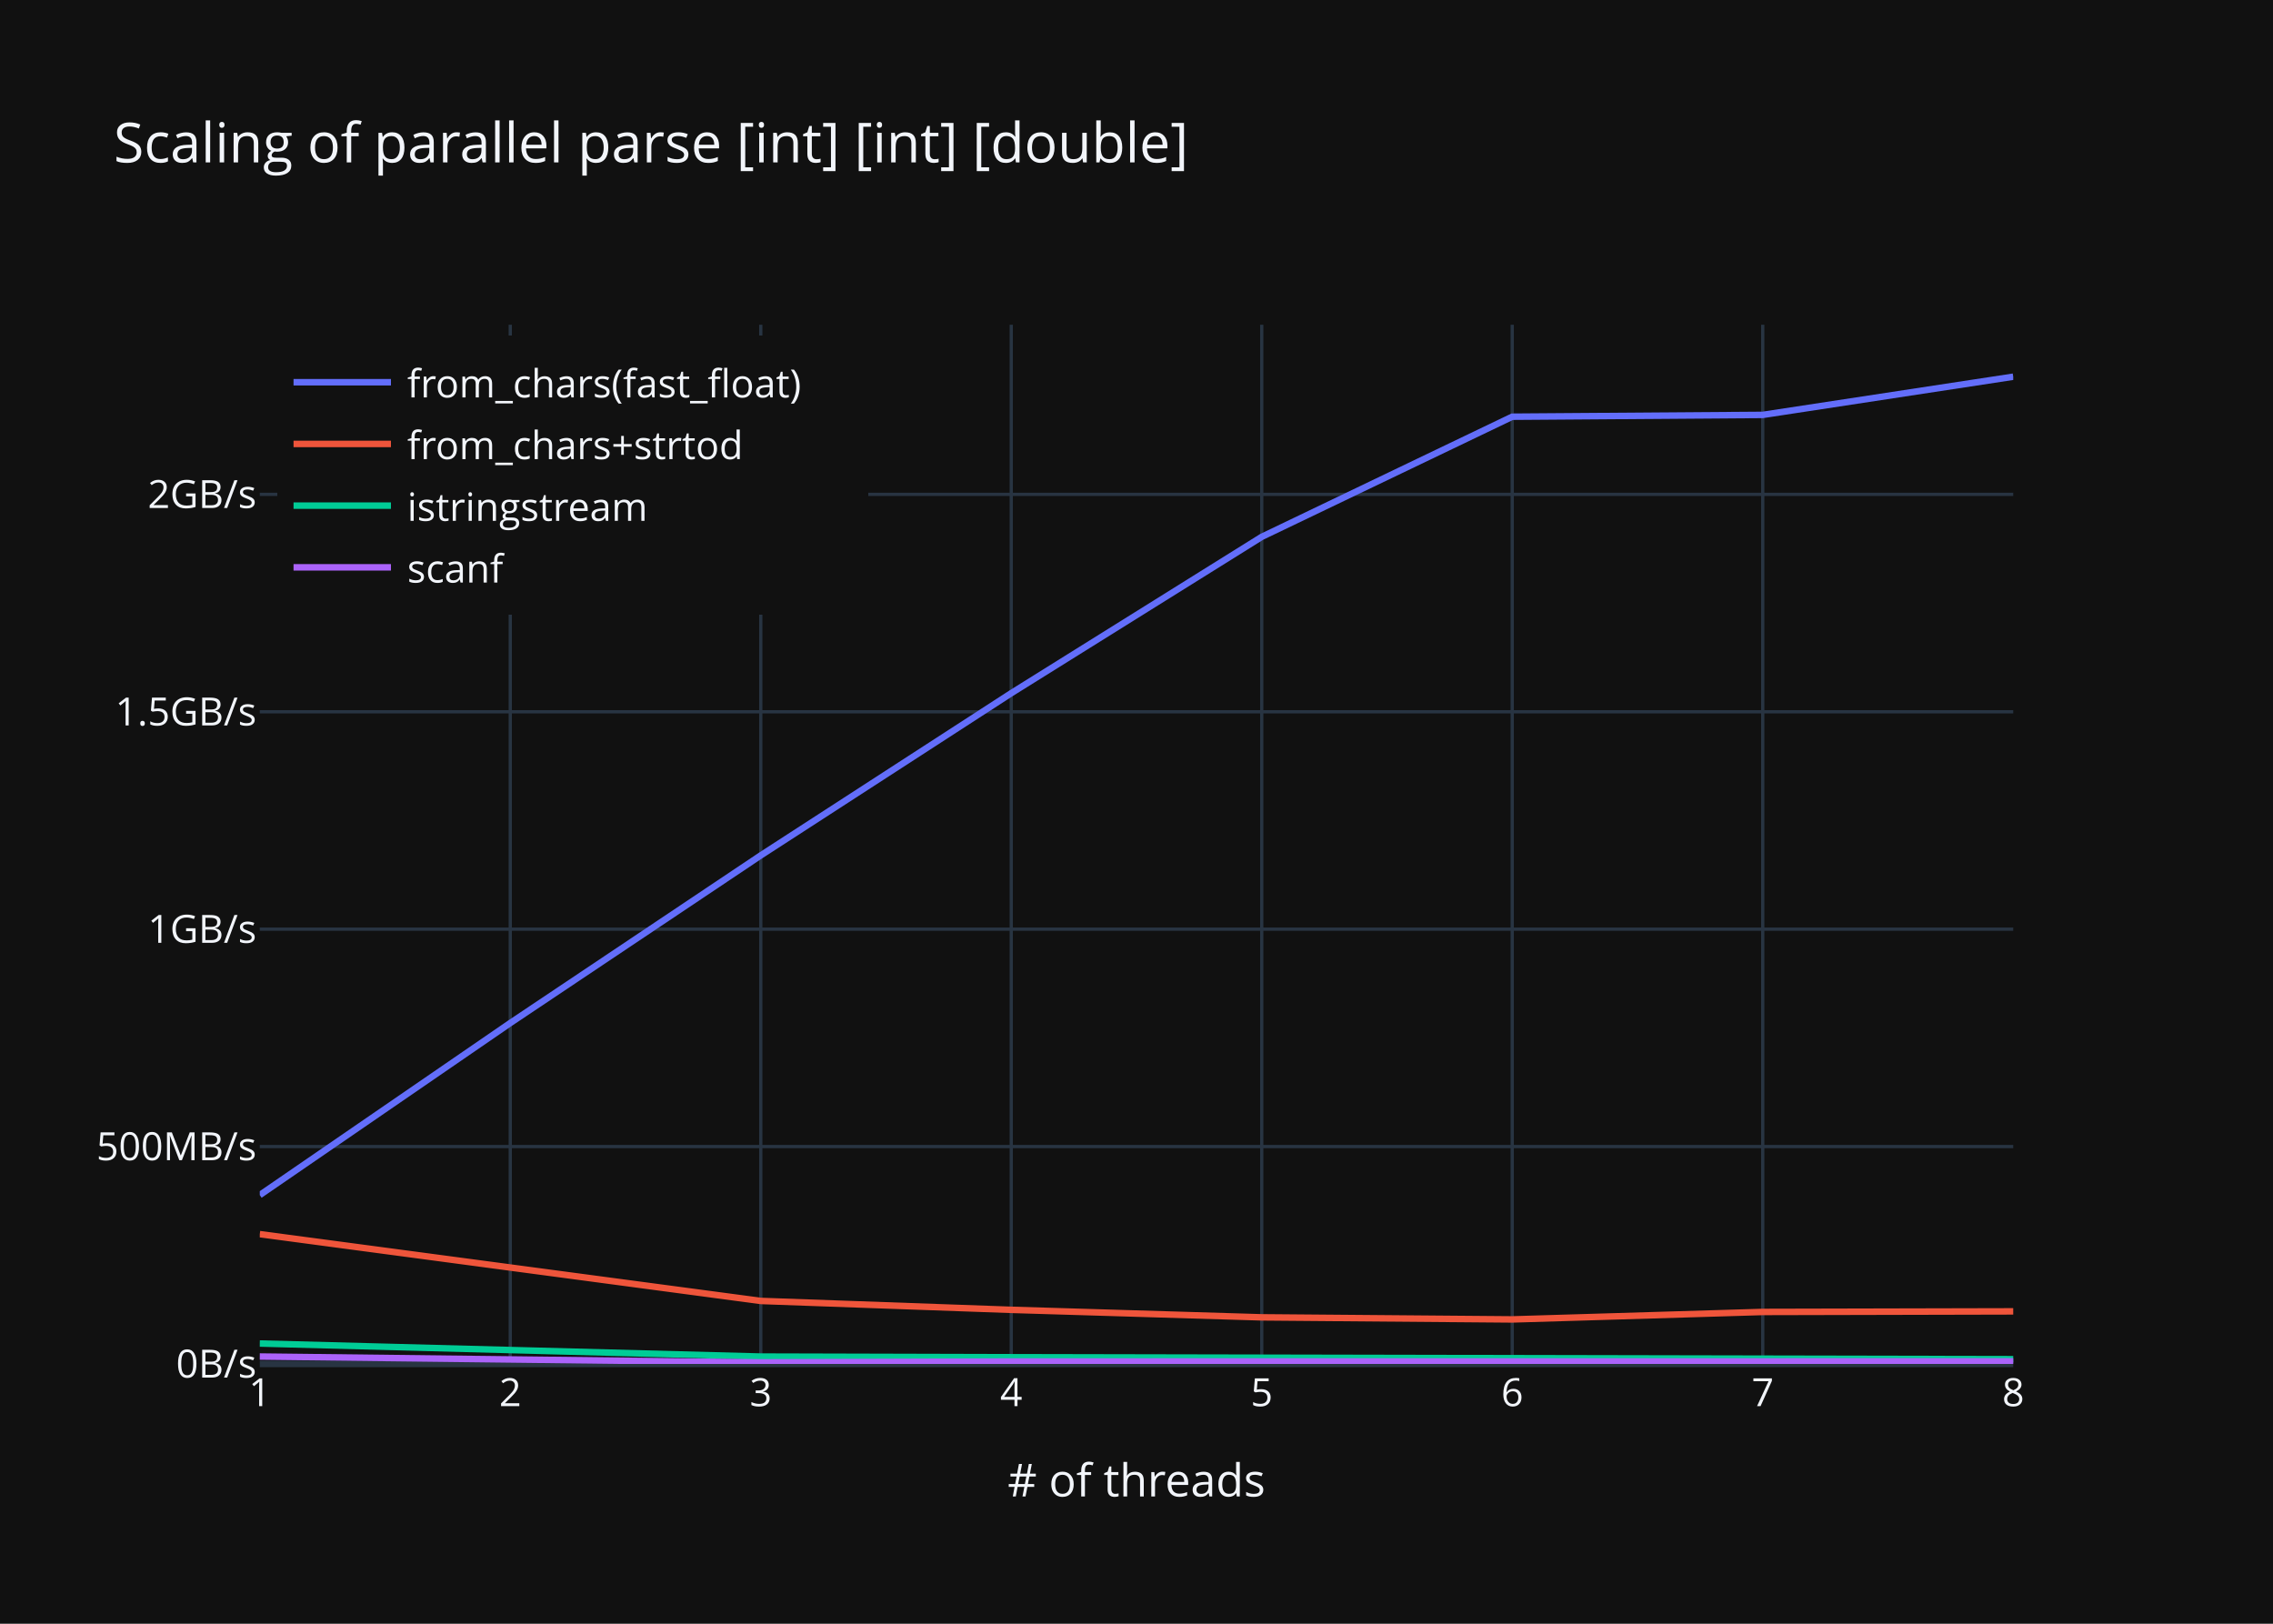
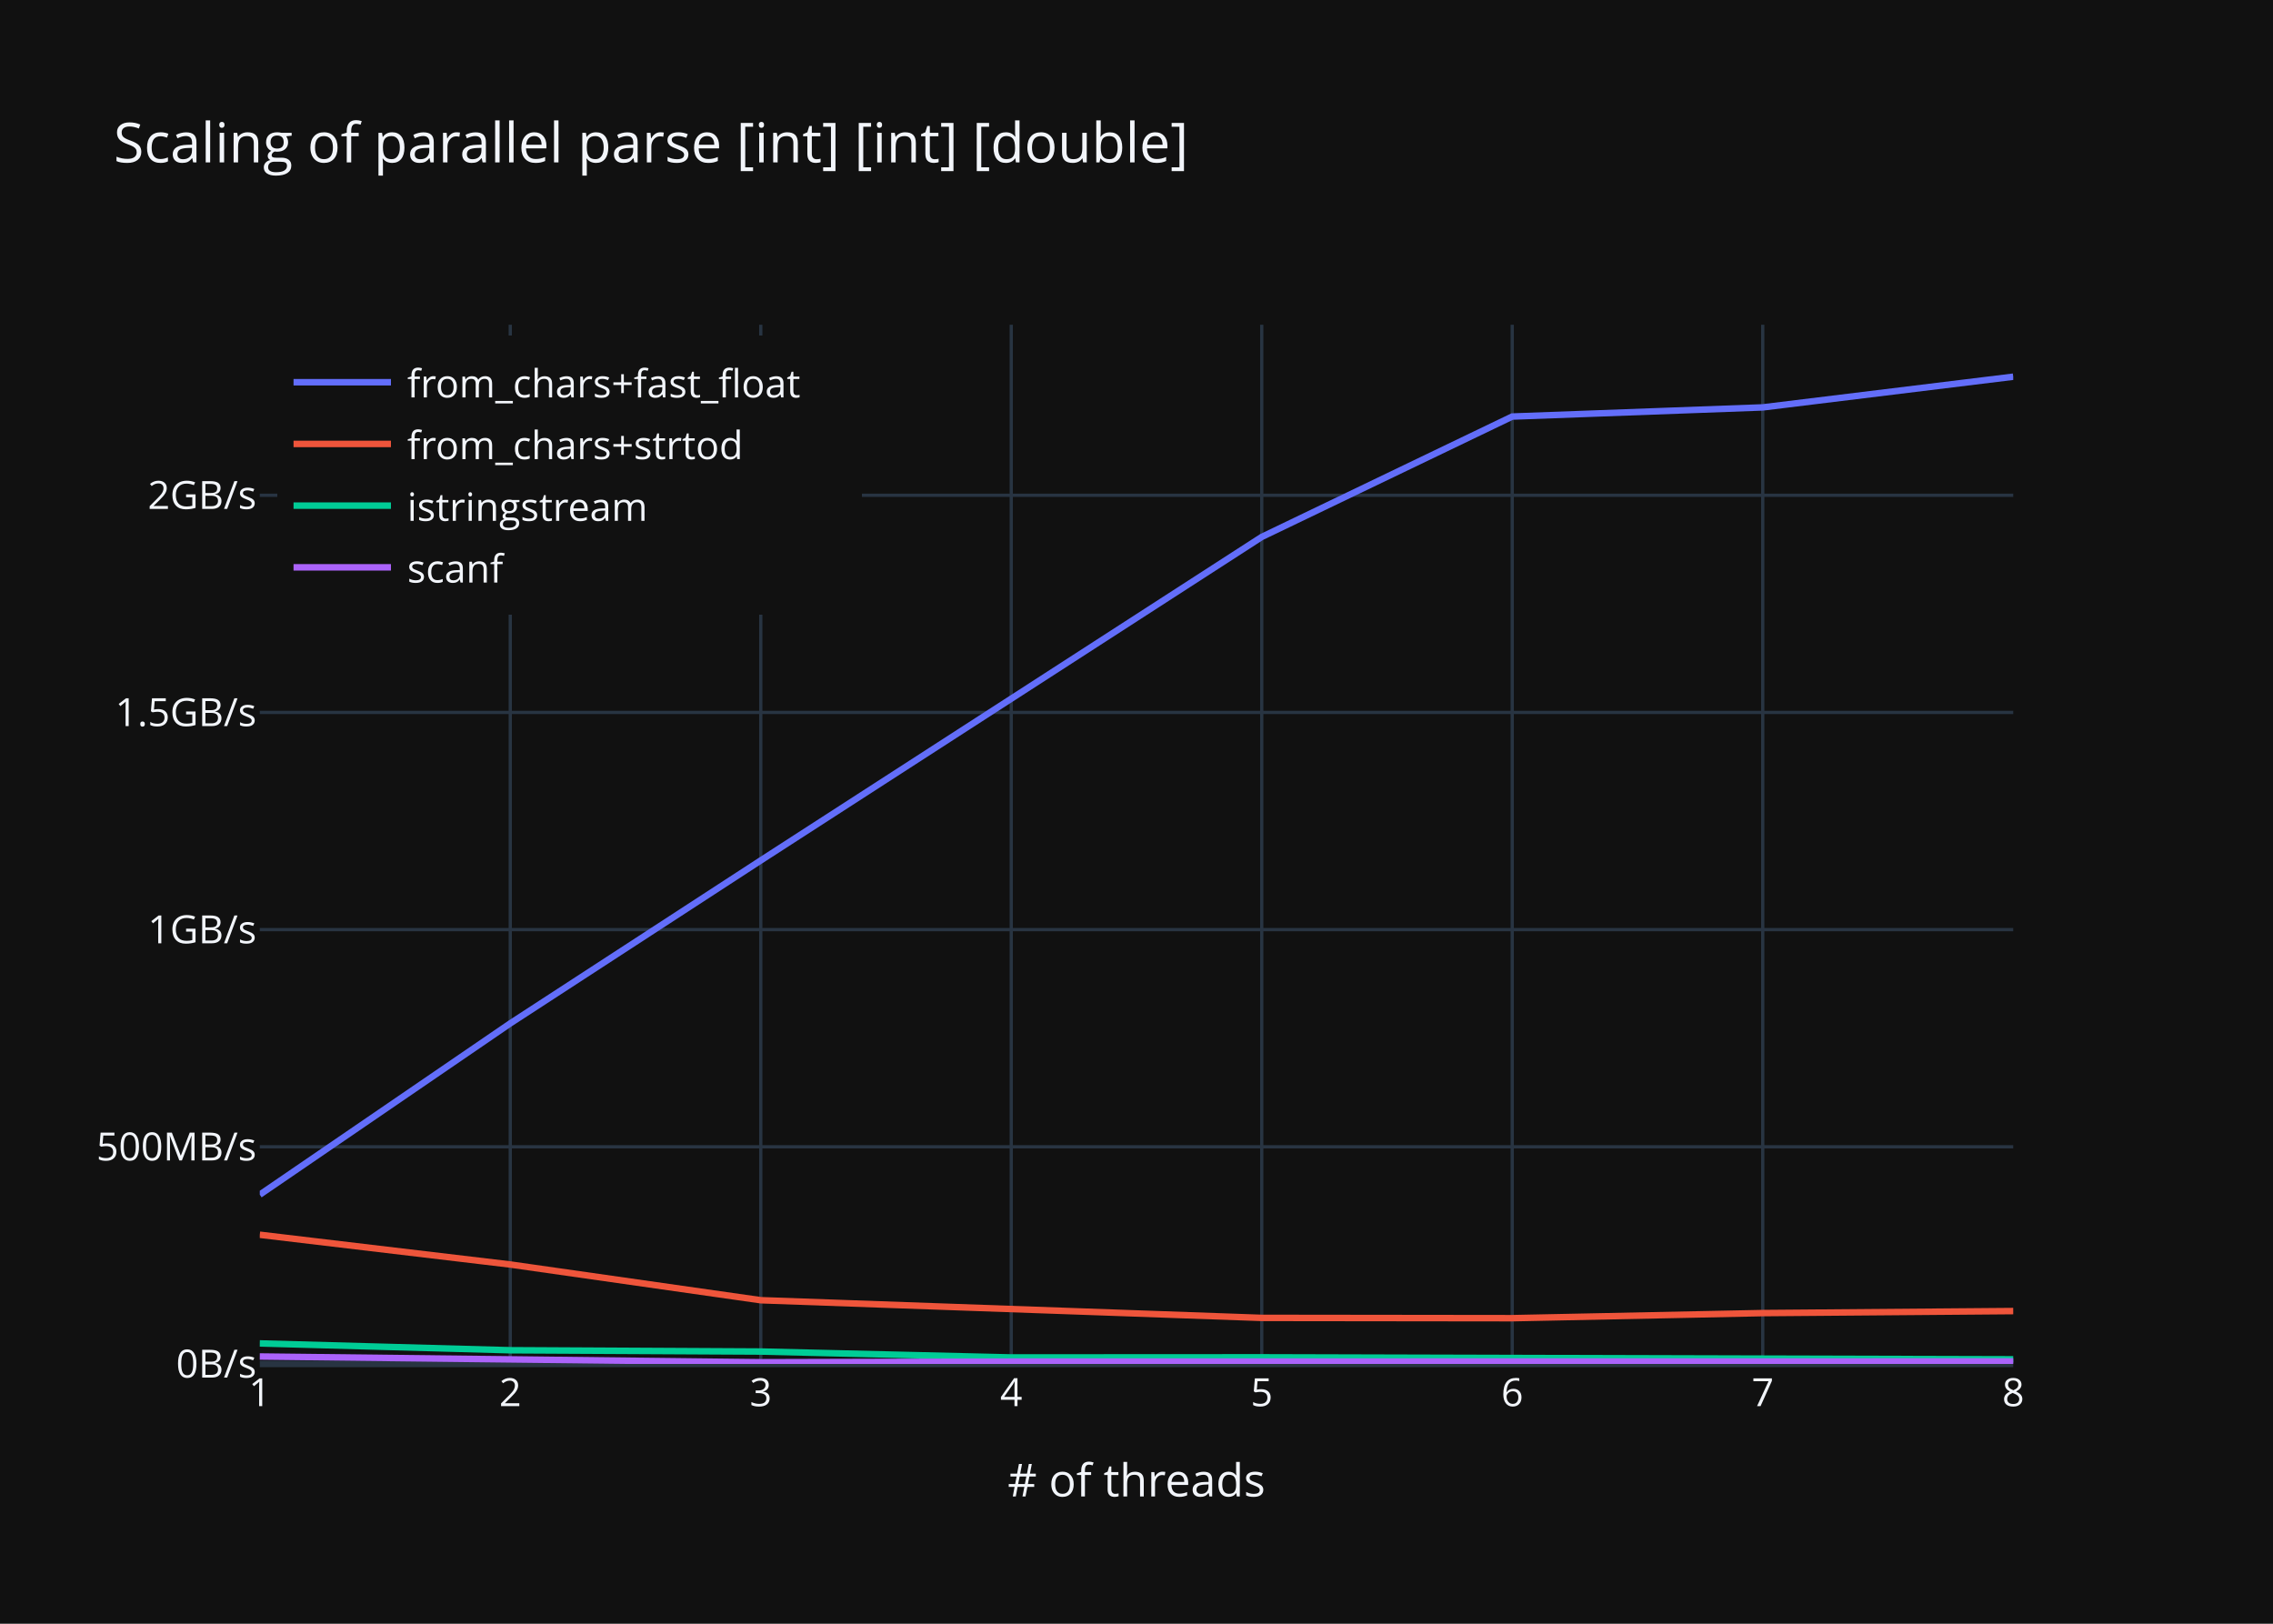
- <svg xmlns="http://www.w3.org/2000/svg" class="main-svg" width="700" height="500" style="" viewBox="0 0 700 500">
+ <svg xmlns="http://www.w3.org/2000/svg" class="main-svg" width="700" height="500" viewBox="0 0 700 500" style="">
  <rect x="0" y="0" width="700" height="500" style="fill: rgb(17, 17, 17); fill-opacity: 1;" />
-   <defs id="defs-40a330">
+   <defs id="defs-9d7991">
    <g class="clips">
-       <clipPath id="clip40a330xyplot" class="plotclip">
+       <clipPath id="clip9d7991xyplot" class="plotclip">
        <rect width="540" height="320" />
      </clipPath>
-       <clipPath class="axesclip" id="clip40a330x">
+       <clipPath class="axesclip" id="clip9d7991x">
        <rect x="80" y="0" width="540" height="500" />
      </clipPath>
-       <clipPath class="axesclip" id="clip40a330y">
+       <clipPath class="axesclip" id="clip9d7991y">
        <rect x="0" y="100" width="700" height="320" />
      </clipPath>
-       <clipPath class="axesclip" id="clip40a330xy">
+       <clipPath class="axesclip" id="clip9d7991xy">
        <rect x="80" y="100" width="540" height="320" />
      </clipPath>
    </g>
    <g class="gradients" />
    <g class="patterns" />
  </defs>
  <g class="bglayer" />
  <g class="layer-below">
    <g class="imagelayer" />
    <g class="shapelayer" />
  </g>
  <g class="cartesianlayer">
    <g class="subplot xy">
      <g class="layer-subplot">
        <g class="shapelayer" />
        <g class="imagelayer" />
      </g>
      <g class="minor-gridlayer">
        <g class="x" />
        <g class="y" />
      </g>
      <g class="gridlayer">
        <g class="x">
          <path class="xgrid crisp" transform="translate(157.14,0)" d="M0,100v320" style="stroke: rgb(40, 52, 66); stroke-opacity: 1; stroke-width: 1px;" />
          <path class="xgrid crisp" transform="translate(234.29,0)" d="M0,100v320" style="stroke: rgb(40, 52, 66); stroke-opacity: 1; stroke-width: 1px;" />
          <path class="xgrid crisp" transform="translate(311.43,0)" d="M0,100v320" style="stroke: rgb(40, 52, 66); stroke-opacity: 1; stroke-width: 1px;" />
          <path class="xgrid crisp" transform="translate(388.57,0)" d="M0,100v320" style="stroke: rgb(40, 52, 66); stroke-opacity: 1; stroke-width: 1px;" />
          <path class="xgrid crisp" transform="translate(465.71,0)" d="M0,100v320" style="stroke: rgb(40, 52, 66); stroke-opacity: 1; stroke-width: 1px;" />
          <path class="xgrid crisp" transform="translate(542.86,0)" d="M0,100v320" style="stroke: rgb(40, 52, 66); stroke-opacity: 1; stroke-width: 1px;" />
        </g>
        <g class="y">
-           <path class="ygrid crisp" transform="translate(0,353.06)" d="M80,0h540" style="stroke: rgb(40, 52, 66); stroke-opacity: 1; stroke-width: 1px;" />
-           <path class="ygrid crisp" transform="translate(0,286.12)" d="M80,0h540" style="stroke: rgb(40, 52, 66); stroke-opacity: 1; stroke-width: 1px;" />
-           <path class="ygrid crisp" transform="translate(0,219.18)" d="M80,0h540" style="stroke: rgb(40, 52, 66); stroke-opacity: 1; stroke-width: 1px;" />
-           <path class="ygrid crisp" transform="translate(0,152.23)" d="M80,0h540" style="stroke: rgb(40, 52, 66); stroke-opacity: 1; stroke-width: 1px;" />
+           <path class="ygrid crisp" transform="translate(0,353.13)" d="M80,0h540" style="stroke: rgb(40, 52, 66); stroke-opacity: 1; stroke-width: 1px;" />
+           <path class="ygrid crisp" transform="translate(0,286.26)" d="M80,0h540" style="stroke: rgb(40, 52, 66); stroke-opacity: 1; stroke-width: 1px;" />
+           <path class="ygrid crisp" transform="translate(0,219.38)" d="M80,0h540" style="stroke: rgb(40, 52, 66); stroke-opacity: 1; stroke-width: 1px;" />
+           <path class="ygrid crisp" transform="translate(0,152.51)" d="M80,0h540" style="stroke: rgb(40, 52, 66); stroke-opacity: 1; stroke-width: 1px;" />
        </g>
      </g>
      <g class="zerolinelayer">
        <path class="yzl zl crisp" transform="translate(0,420)" d="M80,0h540" style="stroke: rgb(40, 52, 66); stroke-opacity: 1; stroke-width: 2px;" />
      </g>
      <path class="xlines-below" />
      <path class="ylines-below" />
      <g class="overlines-below" />
      <g class="xaxislayer-below" />
      <g class="yaxislayer-below" />
      <g class="overaxes-below" />
-       <g class="plot" transform="translate(80,100)" clip-path="url(#clip40a330xyplot)">
+       <g class="plot" transform="translate(80,100)" clip-path="url(#clip9d7991xyplot)">
        <g class="scatterlayer mlayer">
-           <g class="trace scatter trace883d1d" style="stroke-miterlimit: 2; opacity: 1;">
-             <g class="fills" />
-             <g class="errorbars" />
-             <g class="lines">
-               <path class="js-line" d="M0,268L77.14,215.02L154.29,163.4L231.43,113.45L308.57,65.31L385.71,28.32L462.86,27.76L540,16" style="vector-effect: non-scaling-stroke; fill: none; stroke: rgb(99, 110, 250); stroke-opacity: 1; stroke-width: 2px; opacity: 1;" />
-             </g>
-             <g class="points" />
-             <g class="text" />
-           </g>
-           <g class="trace scatter trace8d5e2f" style="stroke-miterlimit: 2; opacity: 1;">
-             <g class="fills" />
-             <g class="errorbars" />
-             <g class="lines">
-               <path class="js-line" d="M0,280.03L154.29,300.6L231.43,303.34L308.57,305.65L385.71,306.29L462.86,303.99L540,303.81" style="vector-effect: non-scaling-stroke; fill: none; stroke: rgb(239, 85, 59); stroke-opacity: 1; stroke-width: 2px; opacity: 1;" />
-             </g>
-             <g class="points" />
-             <g class="text" />
-           </g>
-           <g class="trace scatter traced9327b" style="stroke-miterlimit: 2; opacity: 1;">
-             <g class="fills" />
-             <g class="errorbars" />
-             <g class="lines">
-               <path class="js-line" d="M0,313.71L154.29,317.73L231.43,317.93L540,318.53" style="vector-effect: non-scaling-stroke; fill: none; stroke: rgb(0, 204, 150); stroke-opacity: 1; stroke-width: 2px; opacity: 1;" />
-             </g>
-             <g class="points" />
-             <g class="text" />
-           </g>
-           <g class="trace scatter trace1bf845" style="stroke-miterlimit: 2; opacity: 1;">
-             <g class="fills" />
-             <g class="errorbars" />
-             <g class="lines">
-               <path class="js-line" d="M0,317.72L154.29,319.51L231.43,319.24L540,319.21" style="vector-effect: non-scaling-stroke; fill: none; stroke: rgb(171, 99, 250); stroke-opacity: 1; stroke-width: 2px; opacity: 1;" />
+           <g class="trace scatter trace43f9d4" style="stroke-miterlimit: 2; opacity: 1;">
+             <g class="fills" />
+             <g class="errorbars" />
+             <g class="lines">
+               <path class="js-line" d="M0,267.88L77.14,215.13L154.29,164.95L308.57,65.34L385.71,28.27L462.86,25.45L540,16" style="vector-effect: non-scaling-stroke; fill: none; stroke: rgb(99, 110, 250); stroke-opacity: 1; stroke-width: 2px; opacity: 1;" />
+             </g>
+             <g class="points" />
+             <g class="text" />
+           </g>
+           <g class="trace scatter traceec0b99" style="stroke-miterlimit: 2; opacity: 1;">
+             <g class="fills" />
+             <g class="errorbars" />
+             <g class="lines">
+               <path class="js-line" d="M0,280.22L77.14,289.38L154.29,300.38L308.57,305.82L385.71,305.91L462.86,304.34L540,303.72" style="vector-effect: non-scaling-stroke; fill: none; stroke: rgb(239, 85, 59); stroke-opacity: 1; stroke-width: 2px; opacity: 1;" />
+             </g>
+             <g class="points" />
+             <g class="text" />
+           </g>
+           <g class="trace scatter trace870ceb" style="stroke-miterlimit: 2; opacity: 1;">
+             <g class="fills" />
+             <g class="errorbars" />
+             <g class="lines">
+               <path class="js-line" d="M0,313.68L77.14,315.78L154.29,316.18L231.43,318L308.57,317.96L540,318.57" style="vector-effect: non-scaling-stroke; fill: none; stroke: rgb(0, 204, 150); stroke-opacity: 1; stroke-width: 2px; opacity: 1;" />
+             </g>
+             <g class="points" />
+             <g class="text" />
+           </g>
+           <g class="trace scatter traced38756" style="stroke-miterlimit: 2; opacity: 1;">
+             <g class="fills" />
+             <g class="errorbars" />
+             <g class="lines">
+               <path class="js-line" d="M0,317.71L154.29,319.48L231.43,319.27L540,319.23" style="vector-effect: non-scaling-stroke; fill: none; stroke: rgb(171, 99, 250); stroke-opacity: 1; stroke-width: 2px; opacity: 1;" />
            </g>
            <g class="points" />
            <g class="text" />
          </g>
        </g>
      </g>
      <g class="overplot" />
      <path class="xlines-above crisp" d="M0,0" style="fill: none;" />
      <path class="ylines-above crisp" d="M0,0" style="fill: none;" />
      <g class="overlines-above" />
      <g class="xaxislayer-above">
        <g class="xtick">
          <text text-anchor="middle" x="0" y="433" transform="translate(80,0)" style="font-family: 'Open Sans', verdana, arial, sans-serif; font-size: 12px; fill: rgb(242, 245, 250); fill-opacity: 1; white-space: pre; opacity: 1;">1</text>
        </g>
        <g class="xtick">
          <text text-anchor="middle" x="0" y="433" style="font-family: 'Open Sans', verdana, arial, sans-serif; font-size: 12px; fill: rgb(242, 245, 250); fill-opacity: 1; white-space: pre; opacity: 1;" transform="translate(157.14,0)">2</text>
        </g>
        <g class="xtick">
          <text text-anchor="middle" x="0" y="433" style="font-family: 'Open Sans', verdana, arial, sans-serif; font-size: 12px; fill: rgb(242, 245, 250); fill-opacity: 1; white-space: pre; opacity: 1;" transform="translate(234.29,0)">3</text>
        </g>
        <g class="xtick">
          <text text-anchor="middle" x="0" y="433" style="font-family: 'Open Sans', verdana, arial, sans-serif; font-size: 12px; fill: rgb(242, 245, 250); fill-opacity: 1; white-space: pre; opacity: 1;" transform="translate(311.43,0)">4</text>
        </g>
        <g class="xtick">
          <text text-anchor="middle" x="0" y="433" style="font-family: 'Open Sans', verdana, arial, sans-serif; font-size: 12px; fill: rgb(242, 245, 250); fill-opacity: 1; white-space: pre; opacity: 1;" transform="translate(388.57,0)">5</text>
        </g>
        <g class="xtick">
          <text text-anchor="middle" x="0" y="433" style="font-family: 'Open Sans', verdana, arial, sans-serif; font-size: 12px; fill: rgb(242, 245, 250); fill-opacity: 1; white-space: pre; opacity: 1;" transform="translate(465.71,0)">6</text>
        </g>
        <g class="xtick">
          <text text-anchor="middle" x="0" y="433" style="font-family: 'Open Sans', verdana, arial, sans-serif; font-size: 12px; fill: rgb(242, 245, 250); fill-opacity: 1; white-space: pre; opacity: 1;" transform="translate(542.86,0)">7</text>
        </g>
        <g class="xtick">
          <text text-anchor="middle" x="0" y="433" style="font-family: 'Open Sans', verdana, arial, sans-serif; font-size: 12px; fill: rgb(242, 245, 250); fill-opacity: 1; white-space: pre; opacity: 1;" transform="translate(620,0)">8</text>
        </g>
      </g>
      <g class="yaxislayer-above">
        <g class="ytick">
          <text text-anchor="end" x="79" y="4.2" transform="translate(0,420)" style="font-family: 'Open Sans', verdana, arial, sans-serif; font-size: 12px; fill: rgb(242, 245, 250); fill-opacity: 1; white-space: pre; opacity: 1;">0B/s</text>
        </g>
        <g class="ytick">
-           <text text-anchor="end" x="79" y="4.2" style="font-family: 'Open Sans', verdana, arial, sans-serif; font-size: 12px; fill: rgb(242, 245, 250); fill-opacity: 1; white-space: pre; opacity: 1;" transform="translate(0,353.06)">500MB/s</text>
-         </g>
-         <g class="ytick">
-           <text text-anchor="end" x="79" y="4.2" style="font-family: 'Open Sans', verdana, arial, sans-serif; font-size: 12px; fill: rgb(242, 245, 250); fill-opacity: 1; white-space: pre; opacity: 1;" transform="translate(0,286.12)">1GB/s</text>
-         </g>
-         <g class="ytick">
-           <text text-anchor="end" x="79" y="4.2" style="font-family: 'Open Sans', verdana, arial, sans-serif; font-size: 12px; fill: rgb(242, 245, 250); fill-opacity: 1; white-space: pre; opacity: 1;" transform="translate(0,219.18)">1.5GB/s</text>
-         </g>
-         <g class="ytick">
-           <text text-anchor="end" x="79" y="4.2" style="font-family: 'Open Sans', verdana, arial, sans-serif; font-size: 12px; fill: rgb(242, 245, 250); fill-opacity: 1; white-space: pre; opacity: 1;" transform="translate(0,152.23)">2GB/s</text>
+           <text text-anchor="end" x="79" y="4.2" style="font-family: 'Open Sans', verdana, arial, sans-serif; font-size: 12px; fill: rgb(242, 245, 250); fill-opacity: 1; white-space: pre; opacity: 1;" transform="translate(0,353.13)">500MB/s</text>
+         </g>
+         <g class="ytick">
+           <text text-anchor="end" x="79" y="4.2" style="font-family: 'Open Sans', verdana, arial, sans-serif; font-size: 12px; fill: rgb(242, 245, 250); fill-opacity: 1; white-space: pre; opacity: 1;" transform="translate(0,286.26)">1GB/s</text>
+         </g>
+         <g class="ytick">
+           <text text-anchor="end" x="79" y="4.2" style="font-family: 'Open Sans', verdana, arial, sans-serif; font-size: 12px; fill: rgb(242, 245, 250); fill-opacity: 1; white-space: pre; opacity: 1;" transform="translate(0,219.38)">1.5GB/s</text>
+         </g>
+         <g class="ytick">
+           <text text-anchor="end" x="79" y="4.2" style="font-family: 'Open Sans', verdana, arial, sans-serif; font-size: 12px; fill: rgb(242, 245, 250); fill-opacity: 1; white-space: pre; opacity: 1;" transform="translate(0,152.51)">2GB/s</text>
        </g>
      </g>
      <g class="overaxes-above" />
    </g>
  </g>
  <g class="polarlayer" />
  <g class="smithlayer" />
  <g class="ternarylayer" />
  <g class="geolayer" />
  <g class="funnelarealayer" />
  <g class="pielayer" />
  <g class="iciclelayer" />
  <g class="treemaplayer" />
  <g class="sunburstlayer" />
  <g class="glimages" />
-   <defs id="topdefs-40a330">
+   <defs id="topdefs-9d7991">
    <g class="clips" />
-     <clipPath id="legend40a330">
-       <rect width="182" height="86" x="0" y="0" />
+     <clipPath id="legend9d7991">
+       <rect width="180" height="86" x="0" y="0" />
    </clipPath>
  </defs>
  <g class="layer-above">
    <g class="imagelayer" />
    <g class="shapelayer" />
  </g>
  <g class="infolayer">
    <g class="legend" pointer-events="all" transform="translate(85.4,103.2)">
-       <rect class="bg" shape-rendering="crispEdges" width="182" height="86" x="0" y="0" style="stroke: rgb(68, 68, 68); stroke-opacity: 1; fill: rgb(17, 17, 17); fill-opacity: 1; stroke-width: 0px;" />
-       <g class="scrollbox" transform="" clip-path="url(#legend40a330)">
+       <rect class="bg" shape-rendering="crispEdges" width="180" height="86" x="0" y="0" style="stroke: rgb(68, 68, 68); stroke-opacity: 1; fill: rgb(17, 17, 17); fill-opacity: 1; stroke-width: 0px;" />
+       <g class="scrollbox" transform="" clip-path="url(#legend9d7991)">
        <g class="groups" transform="">
          <g class="traces" transform="translate(0,14.5)" style="opacity: 1;">
-             <text class="legendtext" text-anchor="start" x="40" y="4.68" style="font-family: 'Open Sans', verdana, arial, sans-serif; font-size: 12px; fill: rgb(242, 245, 250); fill-opacity: 1; white-space: pre;">from_chars(fast_float)</text>
+             <text class="legendtext" text-anchor="start" x="40" y="4.68" style="font-family: 'Open Sans', verdana, arial, sans-serif; font-size: 12px; fill: rgb(242, 245, 250); fill-opacity: 1; white-space: pre;">from_chars+fast_float</text>
            <g class="layers" style="opacity: 1;">
              <g class="legendfill" />
              <g class="legendlines">
                <path class="js-line" d="M5,0h30" style="fill: none; stroke: rgb(99, 110, 250); stroke-opacity: 1; stroke-width: 2px;" />
              </g>
              <g class="legendsymbols">
                <g class="legendpoints" />
              </g>
            </g>
-             <rect class="legendtoggle" x="0" y="-9.5" width="176.016" height="19" style="fill: rgb(0, 0, 0); fill-opacity: 0;" />
+             <rect class="legendtoggle" x="0" y="-9.5" width="174.938" height="19" style="fill: rgb(0, 0, 0); fill-opacity: 0;" />
          </g>
        </g>
        <g class="groups" transform="">
          <g class="traces" transform="translate(0,33.5)" style="opacity: 1;">
            <text class="legendtext" text-anchor="start" x="40" y="4.68" style="font-family: 'Open Sans', verdana, arial, sans-serif; font-size: 12px; fill: rgb(242, 245, 250); fill-opacity: 1; white-space: pre;">from_chars+strtod</text>
            <g class="layers" style="opacity: 1;">
              <g class="legendfill" />
              <g class="legendlines">
                <path class="js-line" d="M5,0h30" style="fill: none; stroke: rgb(239, 85, 59); stroke-opacity: 1; stroke-width: 2px;" />
              </g>
              <g class="legendsymbols">
                <g class="legendpoints" />
              </g>
            </g>
-             <rect class="legendtoggle" x="0" y="-9.5" width="176.016" height="19" style="fill: rgb(0, 0, 0); fill-opacity: 0;" />
+             <rect class="legendtoggle" x="0" y="-9.5" width="174.938" height="19" style="fill: rgb(0, 0, 0); fill-opacity: 0;" />
          </g>
        </g>
        <g class="groups" transform="">
          <g class="traces" transform="translate(0,52.5)" style="opacity: 1;">
            <text class="legendtext" text-anchor="start" x="40" y="4.68" style="font-family: 'Open Sans', verdana, arial, sans-serif; font-size: 12px; fill: rgb(242, 245, 250); fill-opacity: 1; white-space: pre;">istringstream</text>
            <g class="layers" style="opacity: 1;">
              <g class="legendfill" />
              <g class="legendlines">
                <path class="js-line" d="M5,0h30" style="fill: none; stroke: rgb(0, 204, 150); stroke-opacity: 1; stroke-width: 2px;" />
              </g>
              <g class="legendsymbols">
                <g class="legendpoints" />
              </g>
            </g>
-             <rect class="legendtoggle" x="0" y="-9.5" width="176.016" height="19" style="fill: rgb(0, 0, 0); fill-opacity: 0;" />
+             <rect class="legendtoggle" x="0" y="-9.5" width="174.938" height="19" style="fill: rgb(0, 0, 0); fill-opacity: 0;" />
          </g>
        </g>
        <g class="groups" transform="">
          <g class="traces" transform="translate(0,71.5)" style="opacity: 1;">
            <text class="legendtext" text-anchor="start" x="40" y="4.68" style="font-family: 'Open Sans', verdana, arial, sans-serif; font-size: 12px; fill: rgb(242, 245, 250); fill-opacity: 1; white-space: pre;">scanf</text>
            <g class="layers" style="opacity: 1;">
              <g class="legendfill" />
              <g class="legendlines">
                <path class="js-line" d="M5,0h30" style="fill: none; stroke: rgb(171, 99, 250); stroke-opacity: 1; stroke-width: 2px;" />
              </g>
              <g class="legendsymbols">
                <g class="legendpoints" />
              </g>
            </g>
-             <rect class="legendtoggle" x="0" y="-9.5" width="176.016" height="19" style="fill: rgb(0, 0, 0); fill-opacity: 0;" />
+             <rect class="legendtoggle" x="0" y="-9.5" width="174.938" height="19" style="fill: rgb(0, 0, 0); fill-opacity: 0;" />
          </g>
        </g>
      </g>
      <rect class="scrollbar" rx="20" ry="3" width="0" height="0" x="0" y="0" style="fill: rgb(128, 139, 164); fill-opacity: 1;" />
    </g>
    <g class="g-gtitle">
      <text class="gtitle" x="35" y="50" text-anchor="start" dy="0em" style="font-family: 'Open Sans', verdana, arial, sans-serif; font-size: 17px; fill: rgb(242, 245, 250); opacity: 1; font-weight: normal; white-space: pre;">Scaling of parallel parse [int] [int] [double]</text>
    </g>
    <g class="g-xtitle">
      <text class="xtitle" x="350" y="460.8" text-anchor="middle" style="font-family: 'Open Sans', verdana, arial, sans-serif; font-size: 14px; fill: rgb(242, 245, 250); opacity: 1; font-weight: normal; white-space: pre;"># of threads</text>
    </g>
    <g class="g-ytitle" />
  </g>
</svg>
